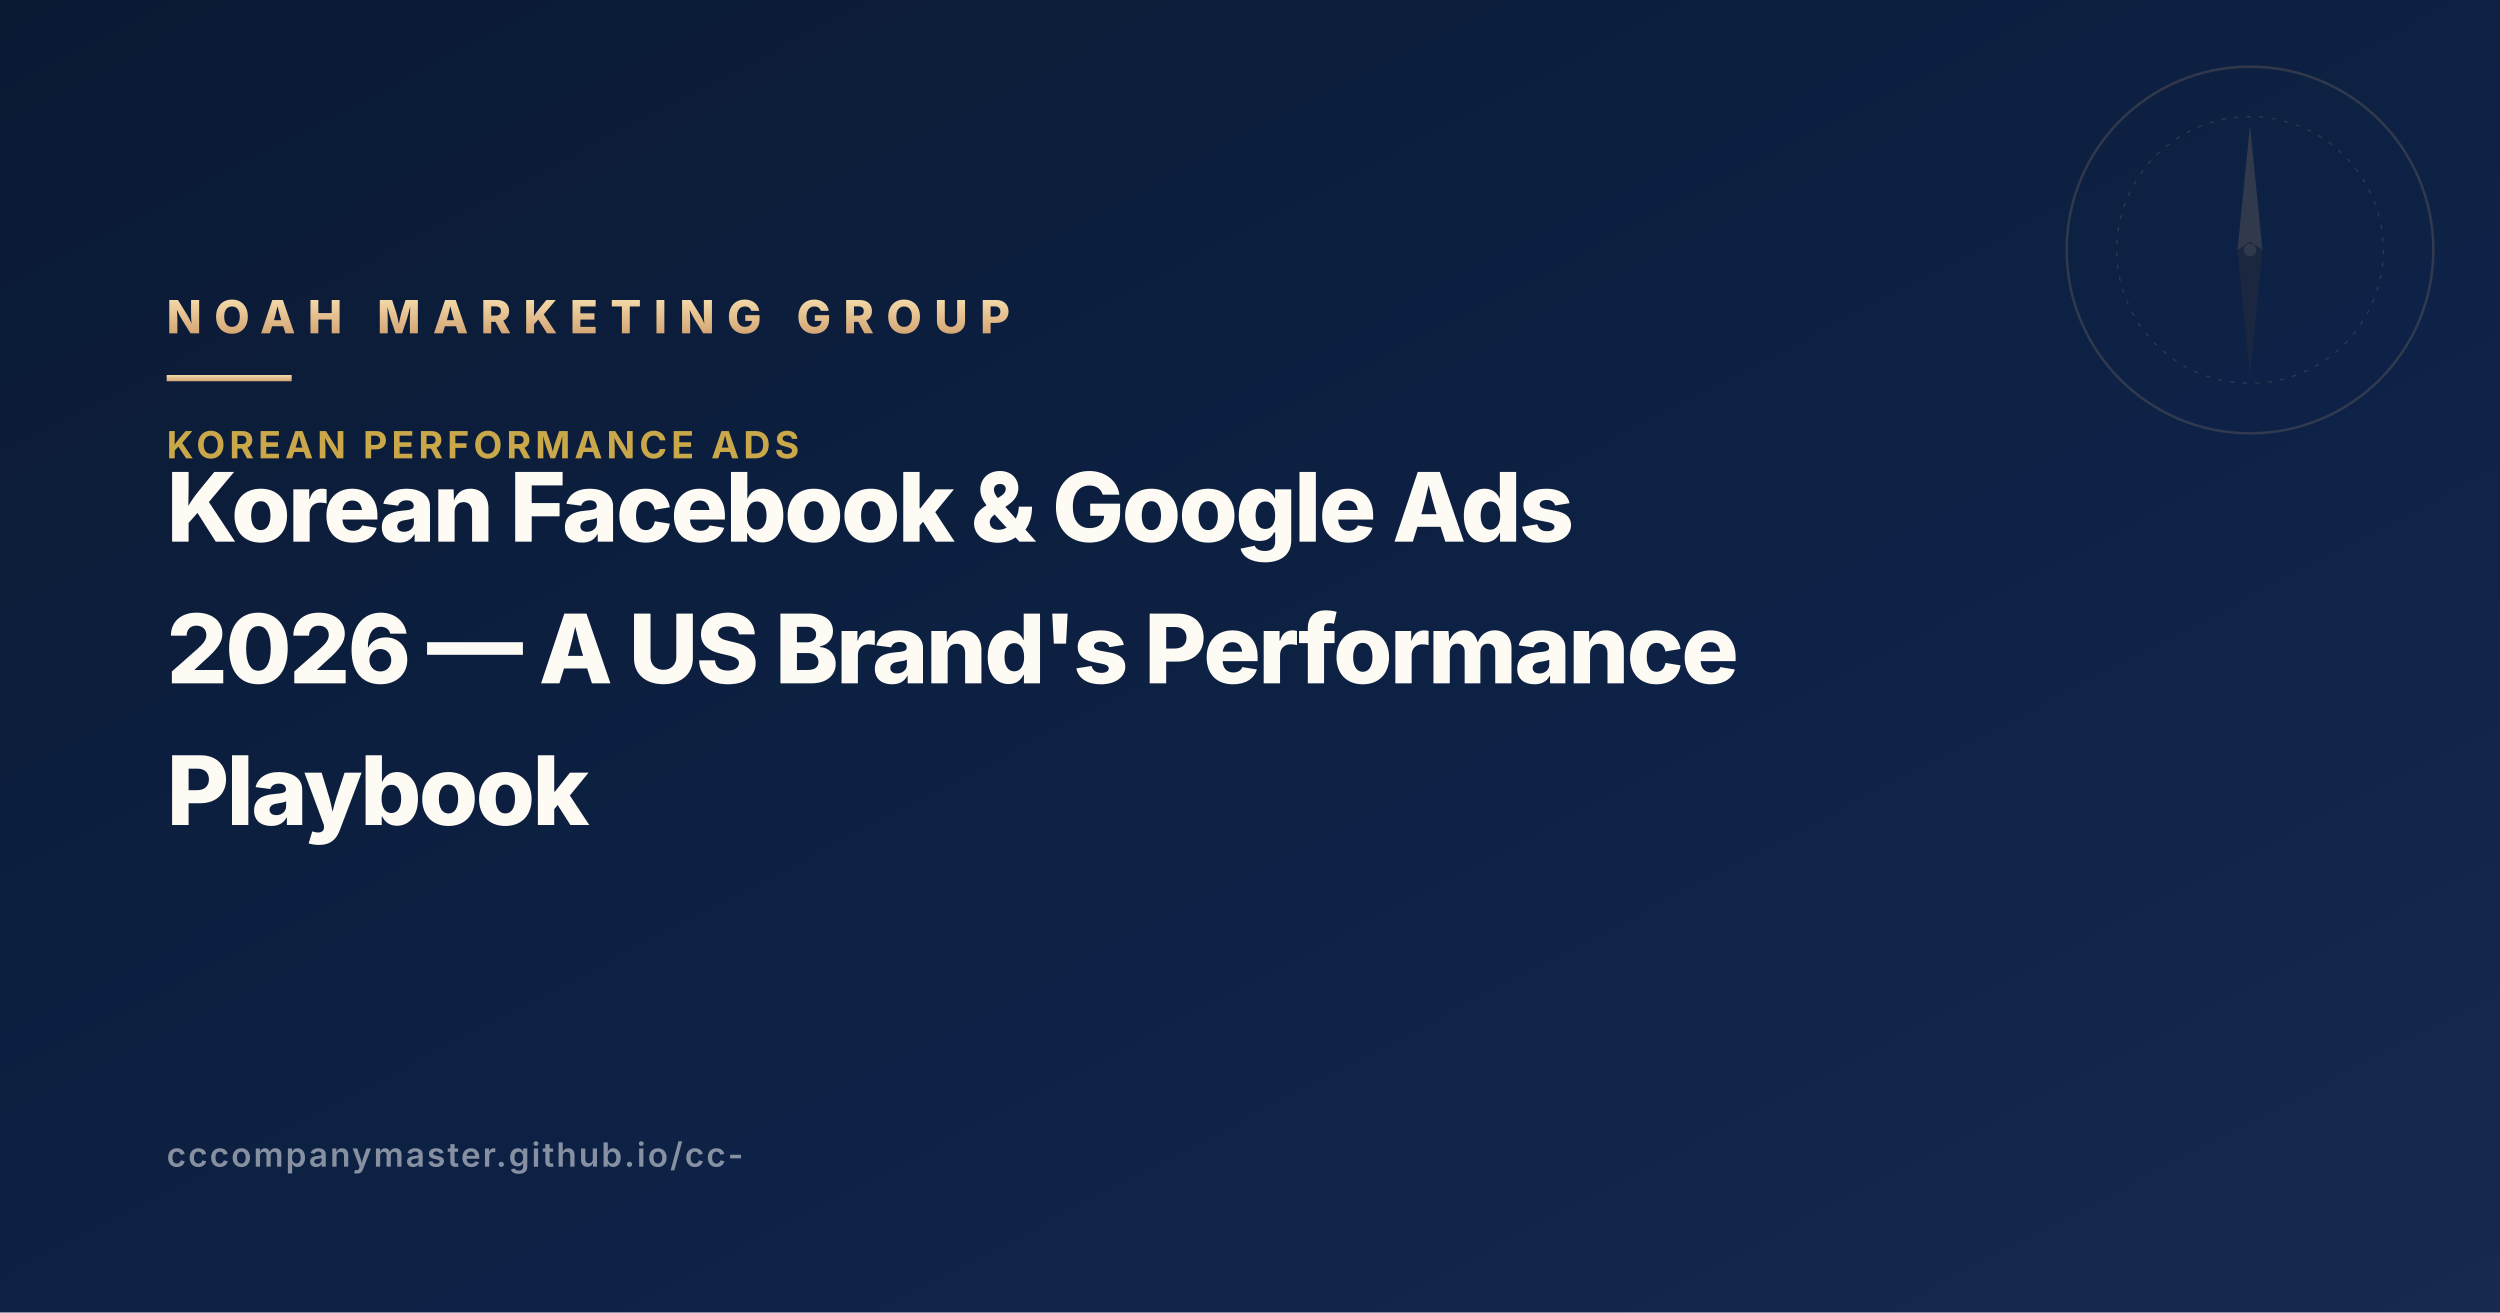
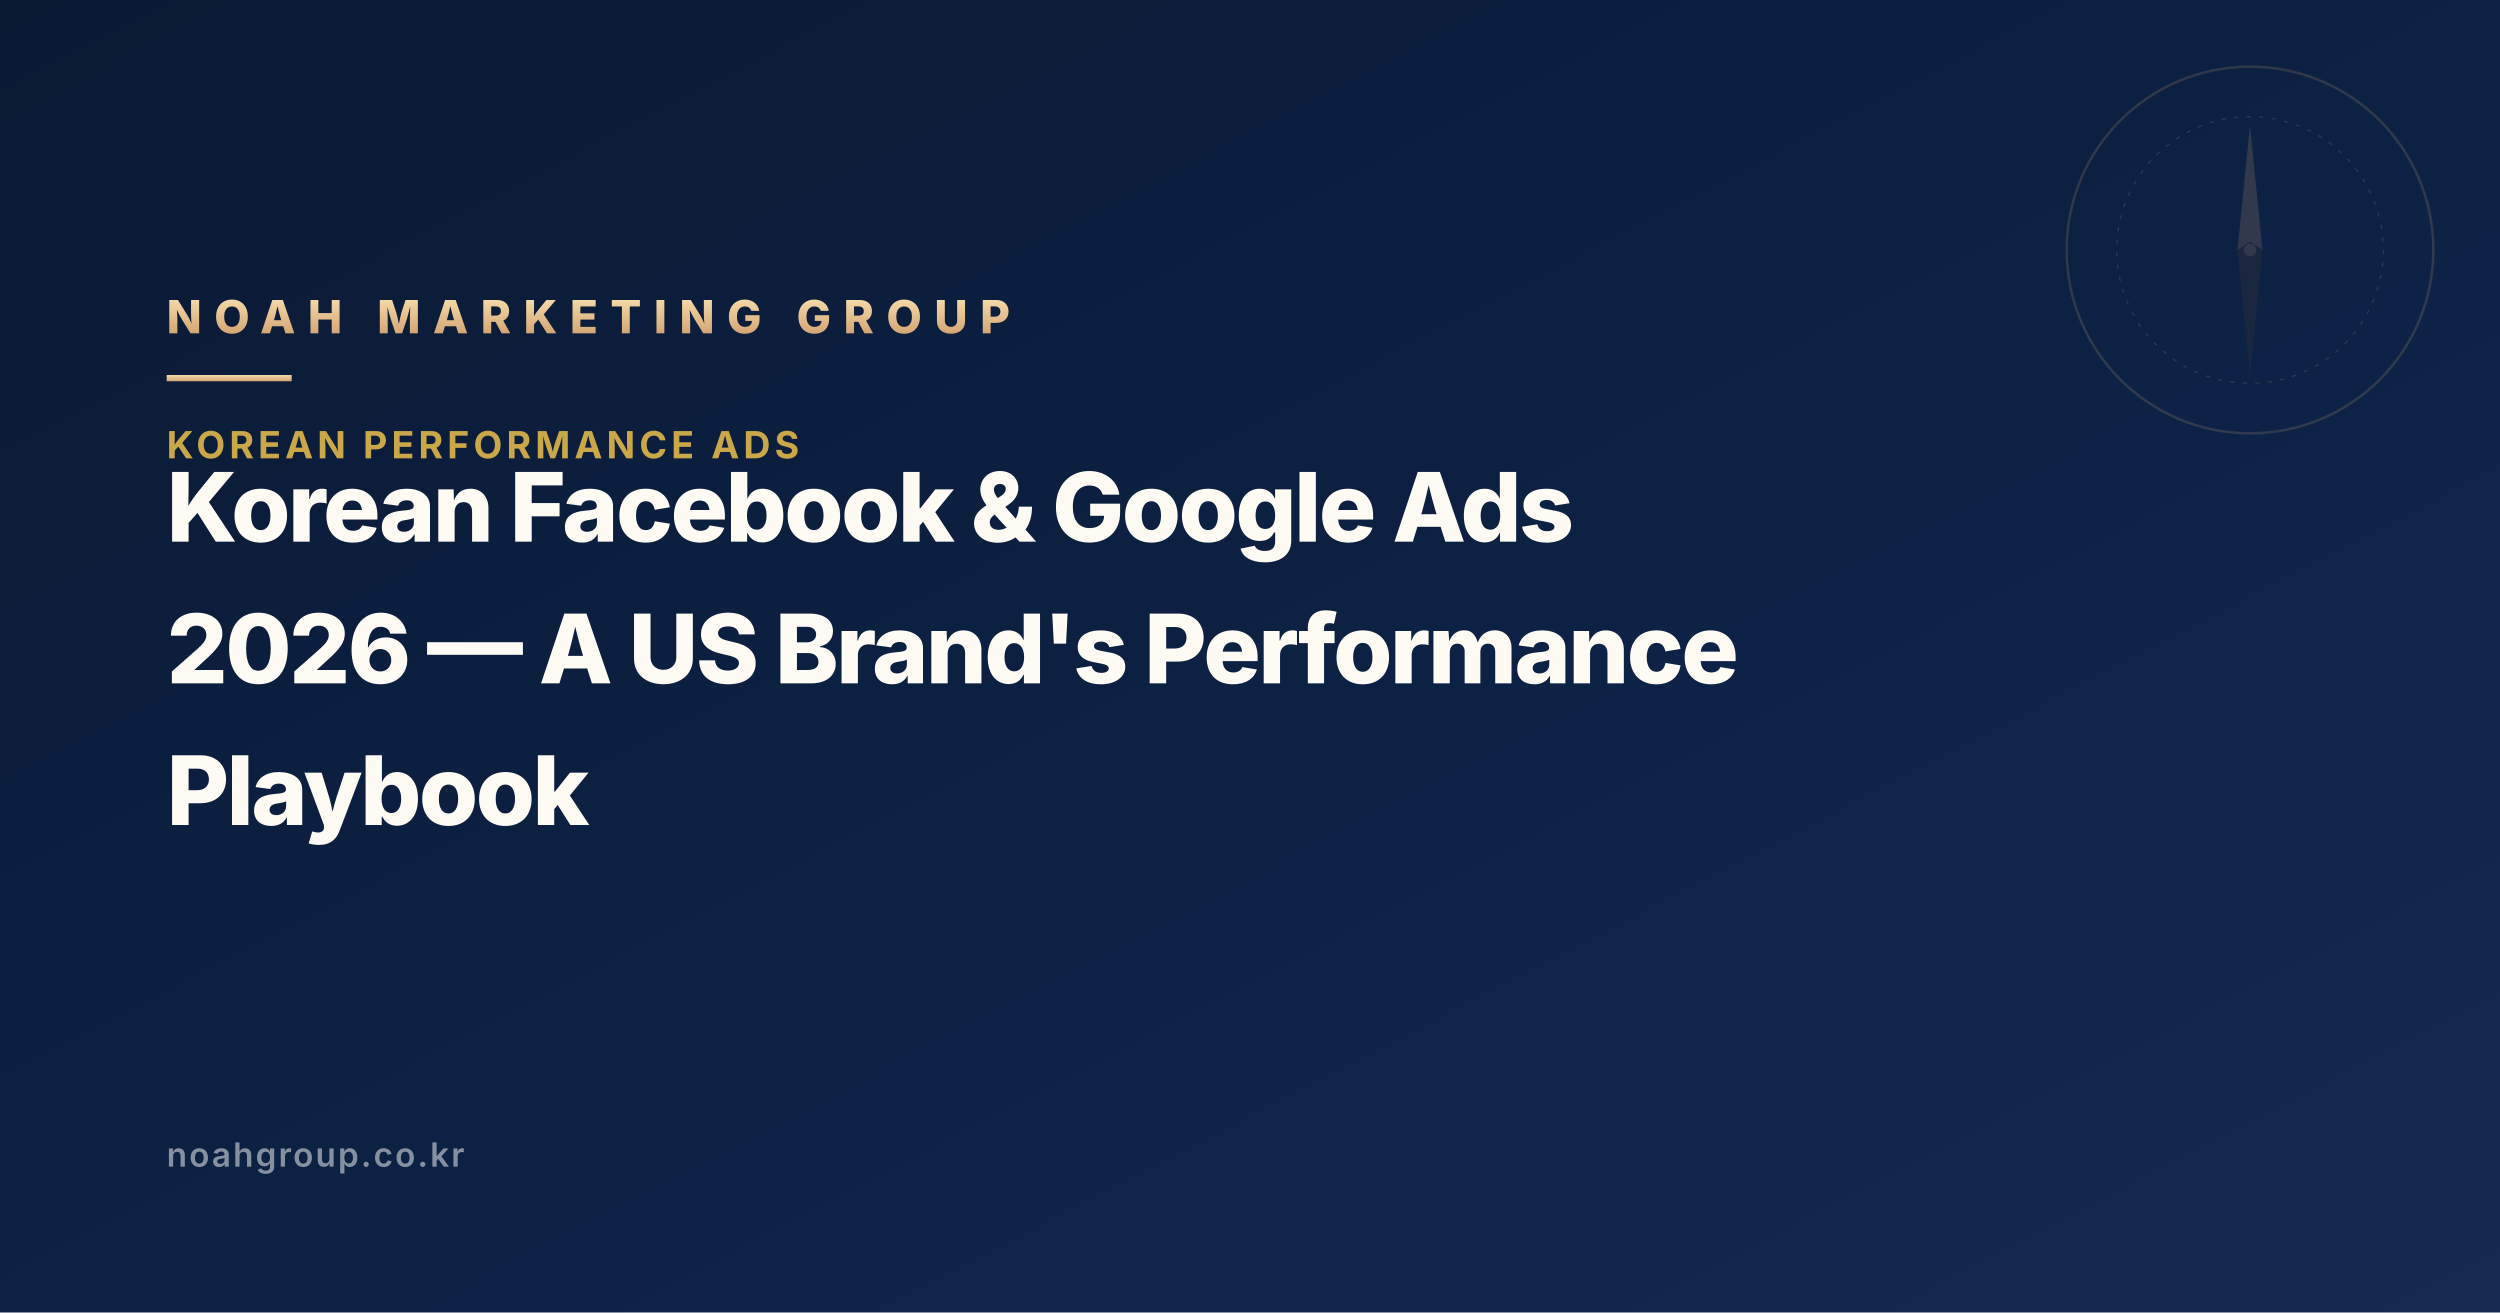
<svg xmlns="http://www.w3.org/2000/svg" viewBox="0 0 1200 630">
  <defs>
    <linearGradient id="bg" x1="0" y1="0" x2="1" y2="1">
      <stop offset="0%" stop-color="#0B1A33" />
      <stop offset="60%" stop-color="#0d2246" />
      <stop offset="100%" stop-color="#162a4f" />
    </linearGradient>
    <linearGradient id="gold" x1="0" y1="0" x2="0" y2="1">
      <stop offset="0%" stop-color="#f4d9a8" />
      <stop offset="100%" stop-color="#D4A574" />
    </linearGradient>
  </defs>
  <rect width="1200" height="630" fill="url(#bg)" />
  <g opacity="0.18">
    <circle cx="1080" cy="120" r="88" stroke="#D4A574" stroke-width="1.2" fill="none" />
    <circle cx="1080" cy="120" r="64" stroke="#D4A574" stroke-width="0.6" fill="none" stroke-dasharray="2 4" />
    <path d="M1080 60 L1086 120 L1080 124 L1074 120 Z" fill="#D4A574" />
    <path d="M1080 180 L1074 120 L1080 116 L1086 120 Z" fill="#5a3f27" />
    <circle cx="1080" cy="120" r="3" fill="#D4A574" />
  </g>
  <text x="80" y="160" font-family="'Inter',sans-serif" font-weight="800" font-size="22" fill="url(#gold)" letter-spacing="6">NOAH MARKETING GROUP</text>
  <rect x="80" y="180" width="60" height="3" fill="url(#gold)" />
  <text x="80" y="220" font-family="'Inter',sans-serif" font-weight="700" font-size="18" fill="#caa84a" letter-spacing="2">KOREAN PERFORMANCE ADS</text>
  <text x="80" y="260" font-family="'Inter',sans-serif" font-weight="800" font-size="46" fill="#fefbf5" letter-spacing="-1.2">Korean Facebook &amp; Google Ads</text>
  <text x="80" y="328" font-family="'Inter',sans-serif" font-weight="800" font-size="46" fill="#fefbf5" letter-spacing="-1.2">2026 — A US Brand's Performance</text>
  <text x="80" y="396" font-family="'Inter',sans-serif" font-weight="800" font-size="46" fill="#fefbf5" letter-spacing="-1.2">Playbook</text>
-   <text x="80" y="560" font-family="'Inter',sans-serif" font-weight="600" font-size="16" fill="rgba(255,255,255,0.5)" letter-spacing="1">cccompanymaster.github.io/cc-</text>
+   <text x="80" y="560" font-family="'Inter',sans-serif" font-weight="600" font-size="16" fill="rgba(255,255,255,0.5)" letter-spacing="1">noahgroup.co.kr</text>
</svg>
